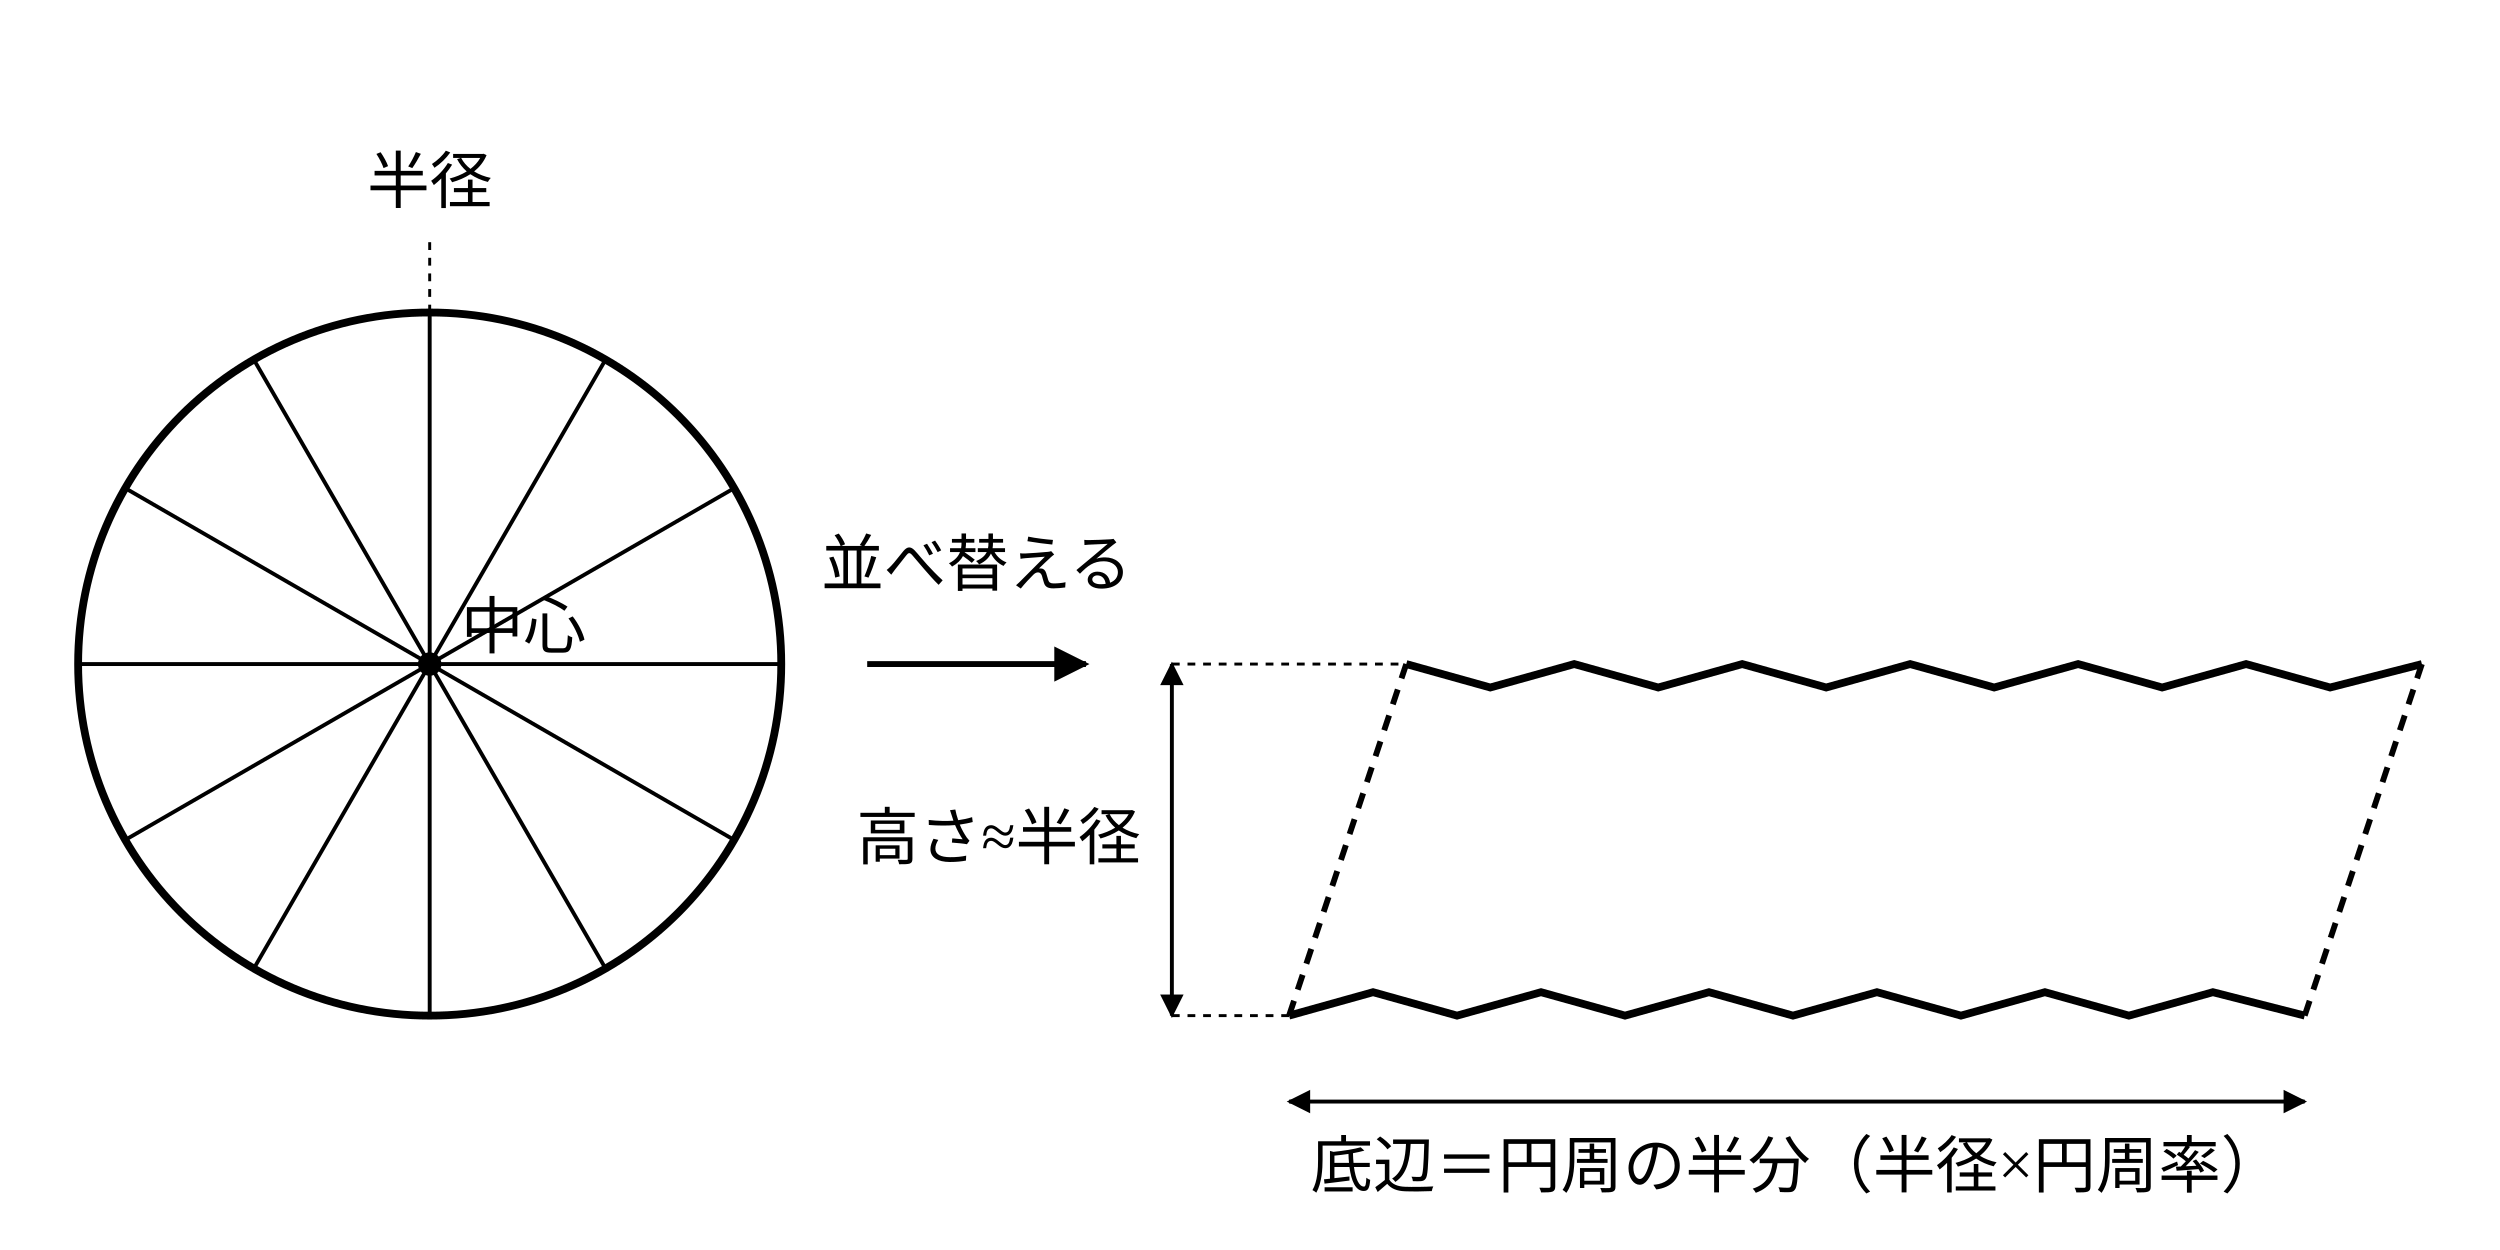
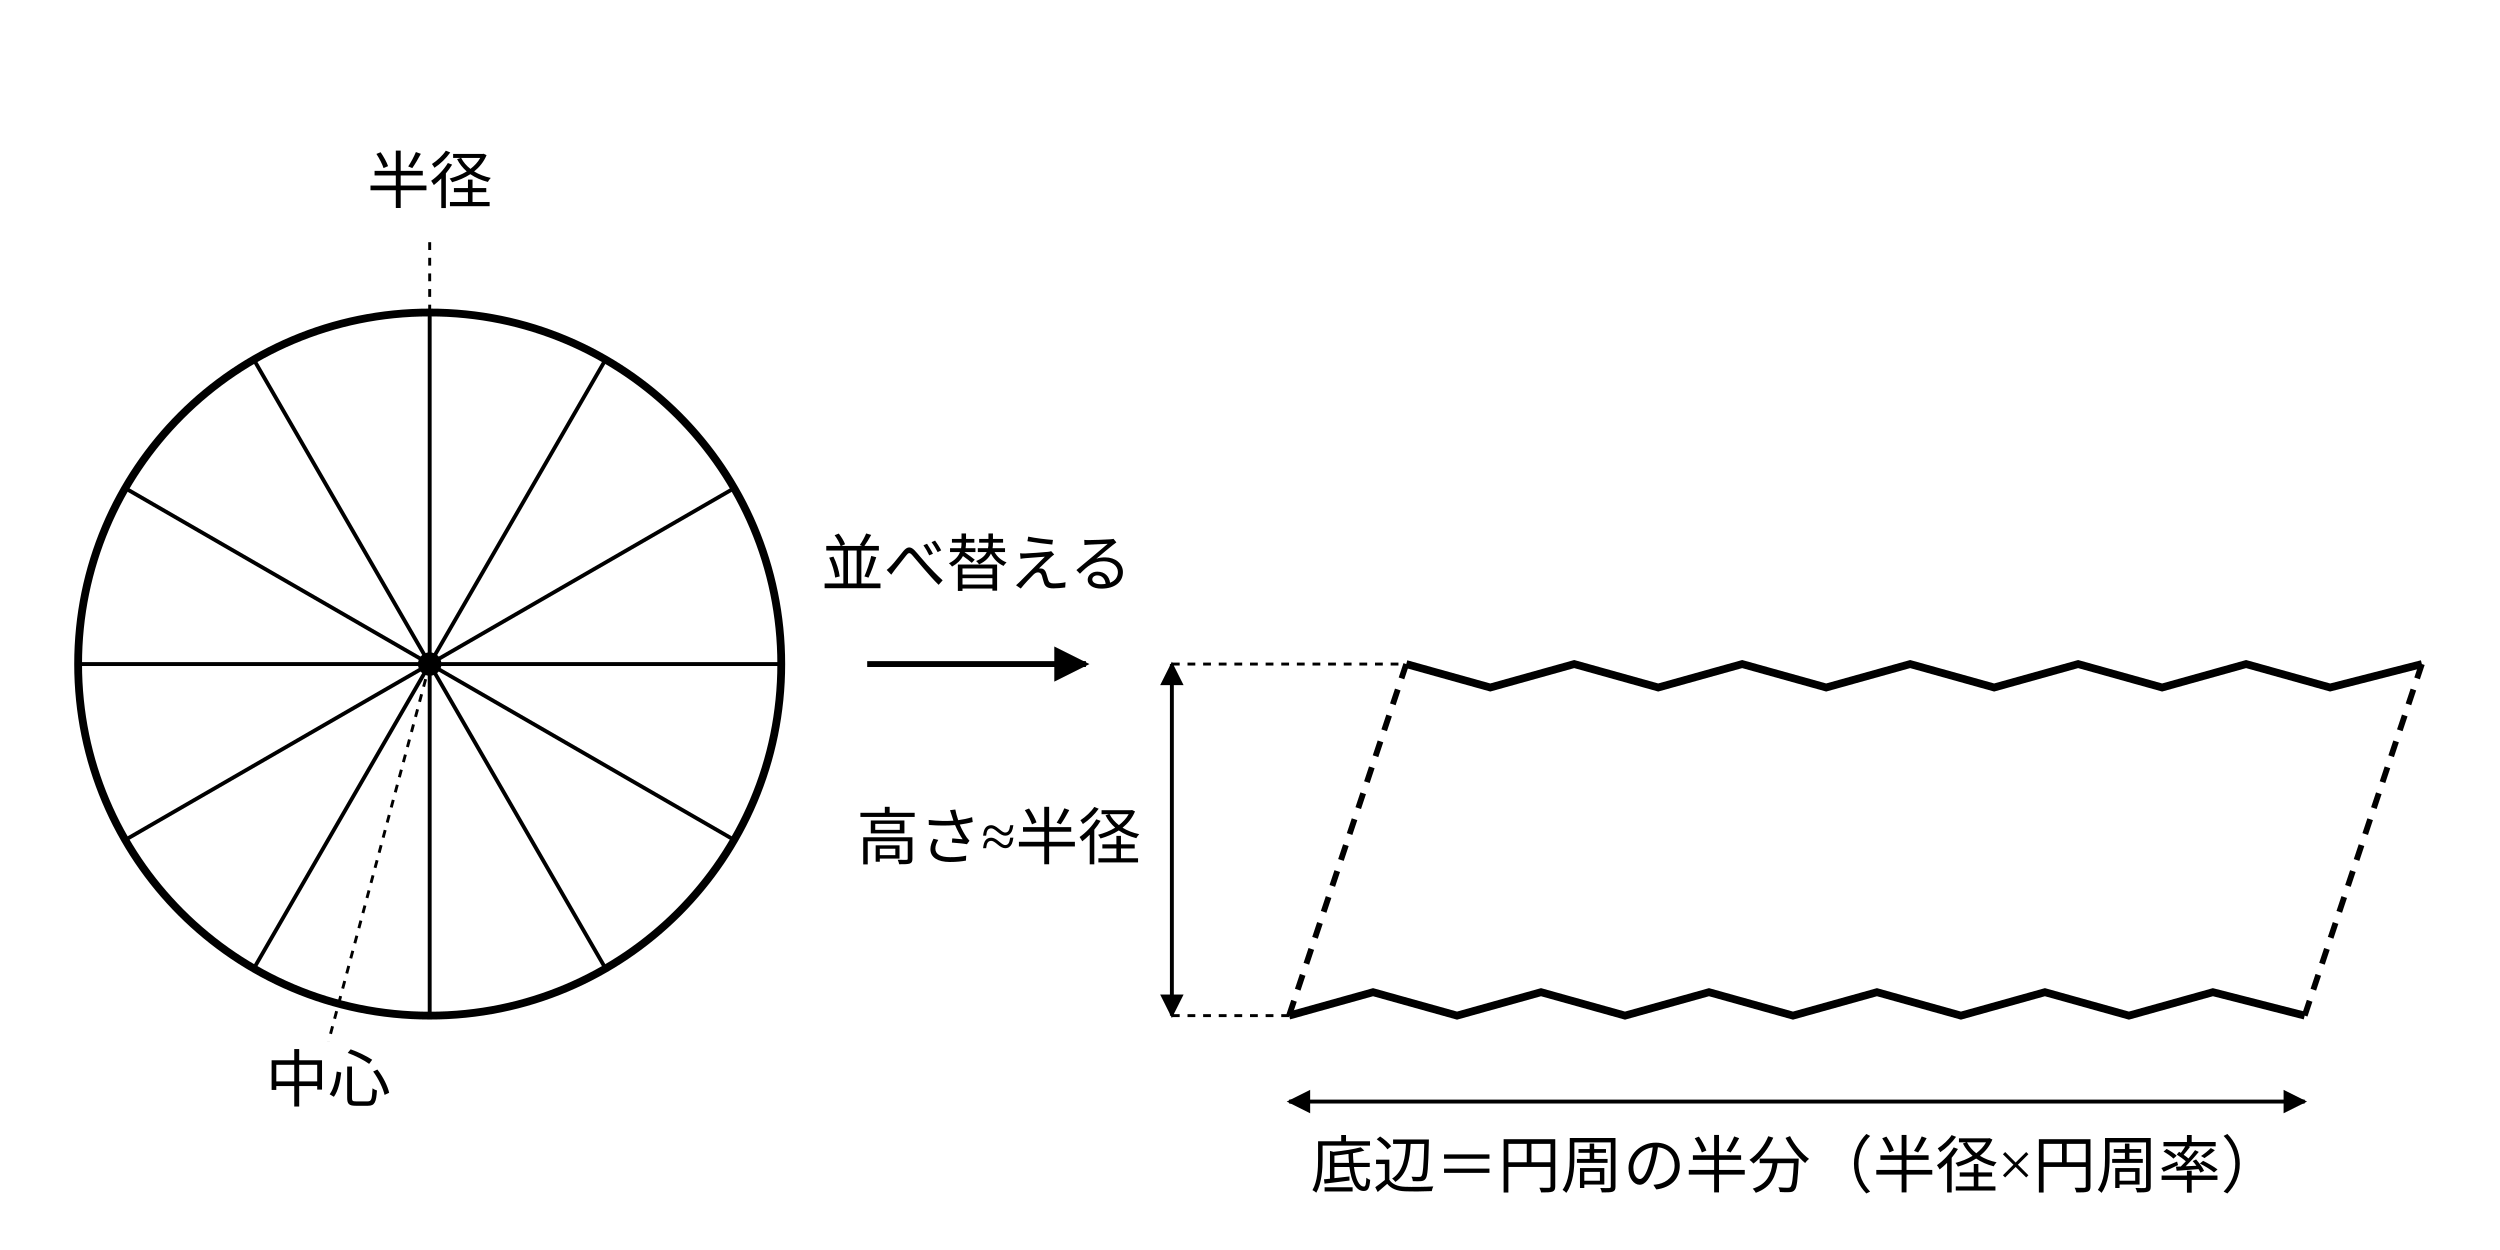
<svg xmlns="http://www.w3.org/2000/svg" viewBox="0 0 640 320" role="img" aria-label="円を扇形に分割して交互に並べ替えると、底辺が円周の半分（半径×円周率）、高さが半径にほぼ等しい平行四辺形に近い形になることを示す図">
  <defs>
    <marker id="arrow" viewBox="0 0 10 10" refX="9" refY="5" markerWidth="6" markerHeight="6" orient="auto-start-reverse">
      <path d="M0,0 L10,5 L0,10 z" fill="currentColor" />
    </marker>
  </defs>
  <circle cx="110" cy="170" r="90" fill="none" stroke="currentColor" stroke-width="2" />
  <line x1="110" y1="170" x2="110.0" y2="80.0" stroke="currentColor" stroke-width="1" />
  <line x1="110" y1="170" x2="155.0" y2="92.1" stroke="currentColor" stroke-width="1" />
  <line x1="110" y1="170" x2="187.9" y2="125.0" stroke="currentColor" stroke-width="1" />
  <line x1="110" y1="170" x2="200.0" y2="170.0" stroke="currentColor" stroke-width="1" />
  <line x1="110" y1="170" x2="187.9" y2="215.0" stroke="currentColor" stroke-width="1" />
  <line x1="110" y1="170" x2="155.0" y2="247.9" stroke="currentColor" stroke-width="1" />
  <line x1="110" y1="170" x2="110.0" y2="260.0" stroke="currentColor" stroke-width="1" />
  <line x1="110" y1="170" x2="65.0" y2="247.9" stroke="currentColor" stroke-width="1" />
  <line x1="110" y1="170" x2="32.1" y2="215.0" stroke="currentColor" stroke-width="1" />
  <line x1="110" y1="170" x2="20.0" y2="170.0" stroke="currentColor" stroke-width="1" />
  <line x1="110" y1="170" x2="32.1" y2="125.0" stroke="currentColor" stroke-width="1" />
  <line x1="110" y1="170" x2="65.0" y2="92.1" stroke="currentColor" stroke-width="1" />
  <circle cx="110" cy="170" r="3" fill="currentColor" />
-   <text x="118" y="166" font-size="16" fill="currentColor">中心</text>
+   <line x1="110" y1="170" x2="84.1" y2="266.6" stroke="currentColor" stroke-width="0.75" stroke-dasharray="2 2" />
+   <text x="84" y="282" font-size="16" text-anchor="middle" fill="currentColor">中心</text>
  <line x1="110" y1="80" x2="110" y2="60" stroke="currentColor" stroke-width="0.75" stroke-dasharray="2 2" />
  <text x="110" y="52" font-size="16" text-anchor="middle" fill="currentColor">半径</text>
  <line x1="222" y1="170" x2="278" y2="170" stroke="currentColor" stroke-width="1.5" marker-end="url(#arrow)" />
  <text x="250" y="150" font-size="16" text-anchor="middle" fill="currentColor">並べ替える</text>
  <polyline points="330,260 351.5,254 373,260 394.5,254 416,260 437.5,254 459,260 480.5,254 502,260 523.5,254 545,260 566.5,254 590,260" fill="none" stroke="currentColor" stroke-width="2" />
  <polyline points="360,170 381.5,176 403,170 424.5,176 446,170 467.5,176 489,170 510.5,176 532,170 553.5,176 575,170 596.5,176 620,170" fill="none" stroke="currentColor" stroke-width="2" />
  <line x1="330" y1="260" x2="360" y2="170" stroke="currentColor" stroke-width="1.5" stroke-dasharray="4 3" />
  <line x1="590" y1="260" x2="620" y2="170" stroke="currentColor" stroke-width="1.5" stroke-dasharray="4 3" />
  <line x1="300" y1="170" x2="360" y2="170" stroke="currentColor" stroke-width="0.75" stroke-dasharray="2 2" />
  <line x1="300" y1="260" x2="330" y2="260" stroke="currentColor" stroke-width="0.75" stroke-dasharray="2 2" />
  <line x1="300" y1="170" x2="300" y2="260" stroke="currentColor" stroke-width="1" marker-end="url(#arrow)" marker-start="url(#arrow)" />
  <text x="292" y="220" font-size="16" text-anchor="end" fill="currentColor">高さ≈半径</text>
  <line x1="330" y1="282" x2="590" y2="282" stroke="currentColor" stroke-width="1" marker-end="url(#arrow)" marker-start="url(#arrow)" />
  <text x="460" y="304" font-size="16" text-anchor="middle" fill="currentColor">底辺＝円周の半分（半径×円周率）</text>
</svg>
